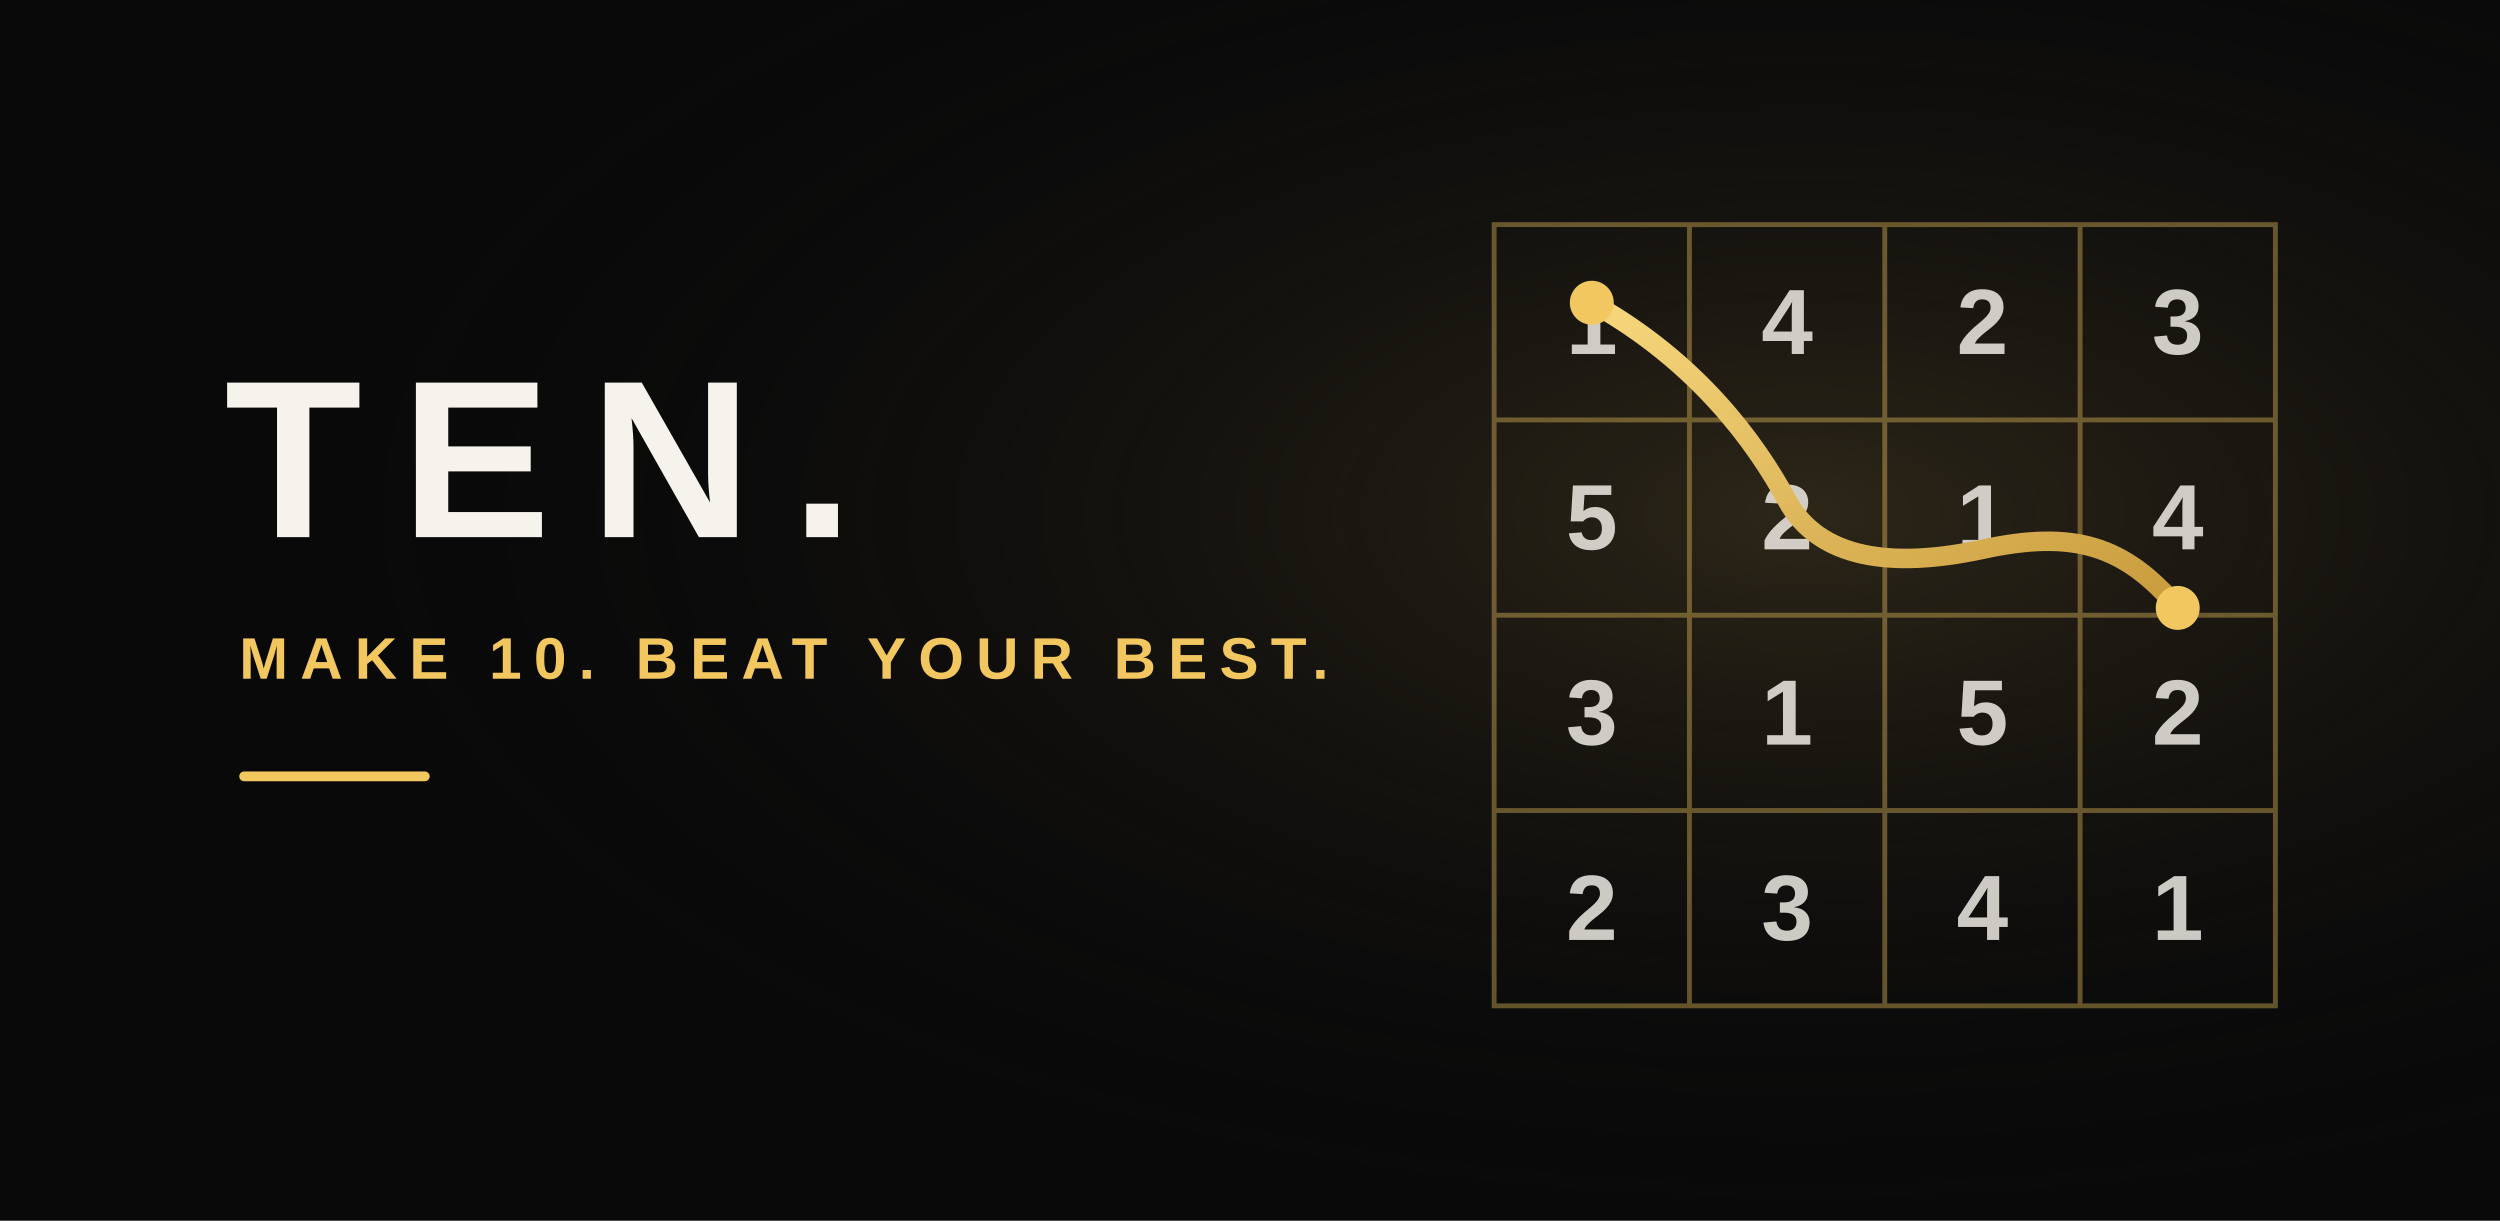
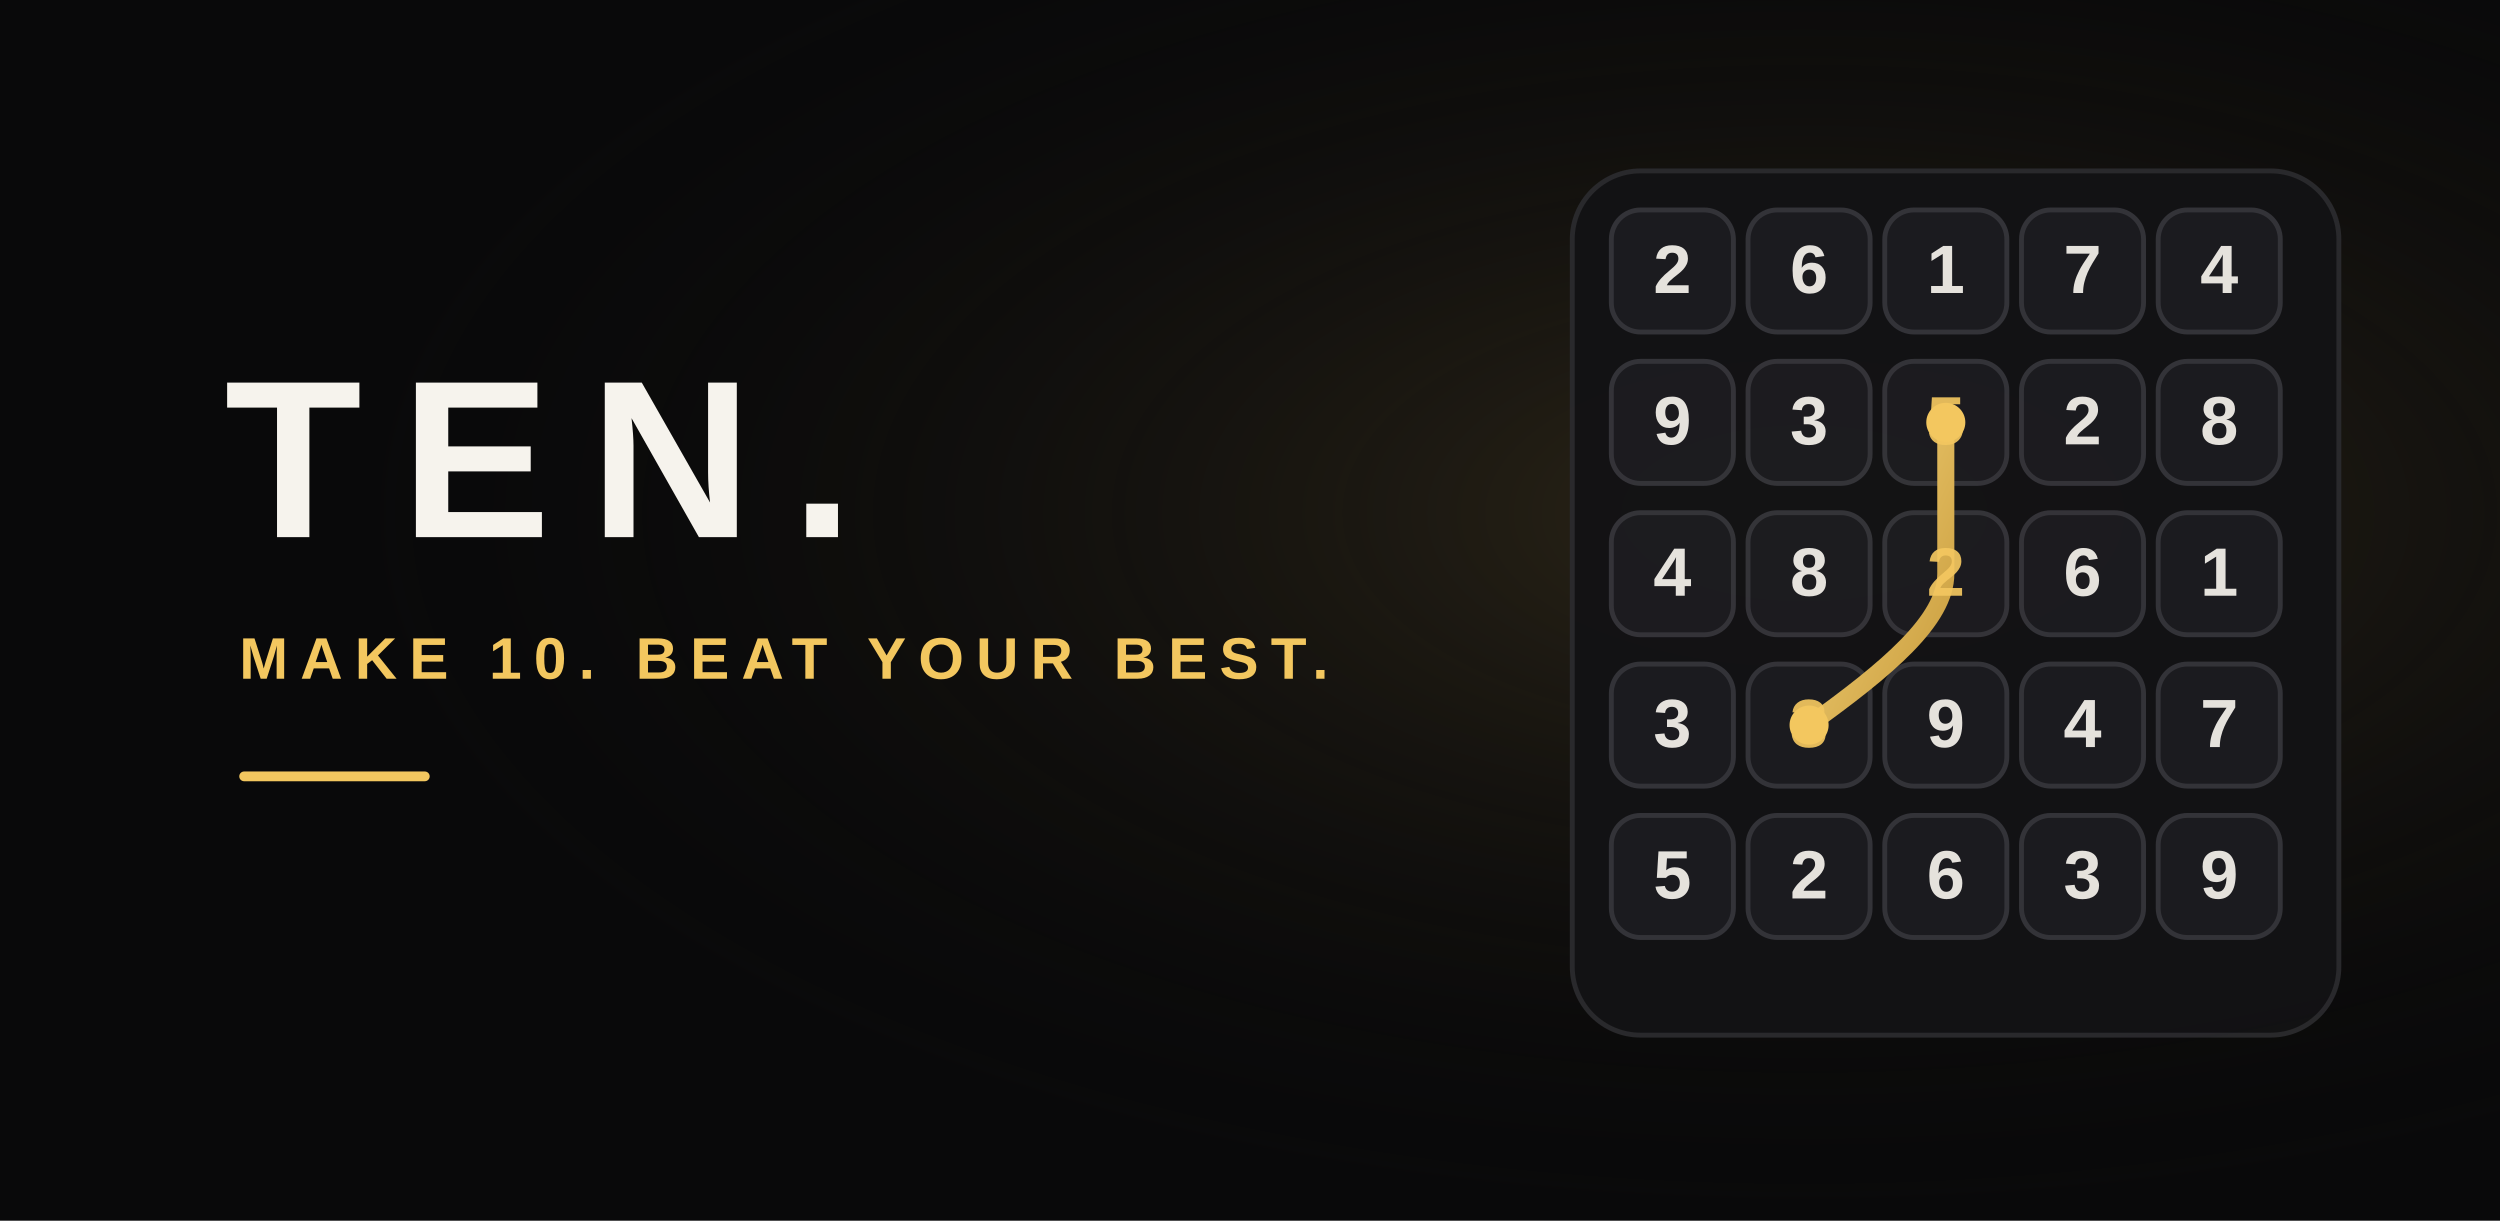
<svg xmlns="http://www.w3.org/2000/svg" width="1024" height="500" viewBox="0 0 1024 500" role="img" aria-labelledby="title desc">
  <defs>
    <radialGradient id="glow" cx="72%" cy="42%" r="60%">
      <stop offset="0" stop-color="#3b321e" stop-opacity=".72" />
      <stop offset="1" stop-color="#09090a" stop-opacity="0" />
    </radialGradient>
    <linearGradient id="gold" x1="0" x2="1" y1="0" y2="1">
      <stop offset="0" stop-color="#f7d77d" />
      <stop offset="1" stop-color="#c89b3c" />
    </linearGradient>
  </defs>
  <rect width="1024" height="500" fill="#09090a" />
  <rect width="1024" height="500" fill="url(#glow)" />
-   <g opacity=".38" fill="none" stroke="#f3c75f" stroke-width="2">
-     <path d="M612 92h320v320H612z" />
-     <path d="M692 92v320M772 92v320M852 92v320M612 172h320M612 252h320M612 332h320" />
+   <g opacity=".95">
+     <rect x="644" y="70" width="314" height="354" rx="28" fill="#121214" stroke="#2a2a2d" stroke-width="2" />
+     <g fill="#1b1b1f" stroke="#34343a" stroke-width="2">
+       <rect x="660" y="86" width="50" height="50" rx="12" />
+       <rect x="716" y="86" width="50" height="50" rx="12" />
+       <rect x="772" y="86" width="50" height="50" rx="12" />
+       <rect x="828" y="86" width="50" height="50" rx="12" />
+       <rect x="884" y="86" width="50" height="50" rx="12" />
+       <rect x="660" y="148" width="50" height="50" rx="12" />
+       <rect x="716" y="148" width="50" height="50" rx="12" />
+       <rect x="772" y="148" width="50" height="50" rx="12" />
+       <rect x="828" y="148" width="50" height="50" rx="12" />
+       <rect x="884" y="148" width="50" height="50" rx="12" />
+       <rect x="660" y="210" width="50" height="50" rx="12" />
+       <rect x="716" y="210" width="50" height="50" rx="12" />
+       <rect x="772" y="210" width="50" height="50" rx="12" />
+       <rect x="828" y="210" width="50" height="50" rx="12" />
+       <rect x="884" y="210" width="50" height="50" rx="12" />
+       <rect x="660" y="272" width="50" height="50" rx="12" />
+       <rect x="716" y="272" width="50" height="50" rx="12" />
+       <rect x="772" y="272" width="50" height="50" rx="12" />
+       <rect x="828" y="272" width="50" height="50" rx="12" />
+       <rect x="884" y="272" width="50" height="50" rx="12" />
+       <rect x="660" y="334" width="50" height="50" rx="12" />
+       <rect x="716" y="334" width="50" height="50" rx="12" />
+       <rect x="772" y="334" width="50" height="50" rx="12" />
+       <rect x="828" y="334" width="50" height="50" rx="12" />
+       <rect x="884" y="334" width="50" height="50" rx="12" />
+     </g>
  </g>
-   <g fill="#f6f3ed" font-family="Arial, Helvetica, sans-serif" font-size="38" font-weight="700" text-anchor="middle" opacity=".82">
-     <text x="652" y="145">1</text>
-     <text x="732" y="145">4</text>
-     <text x="812" y="145">2</text>
-     <text x="892" y="145">3</text>
-     <text x="652" y="225">5</text>
-     <text x="732" y="225">2</text>
-     <text x="812" y="225">1</text>
-     <text x="892" y="225">4</text>
-     <text x="652" y="305">3</text>
-     <text x="732" y="305">1</text>
-     <text x="812" y="305">5</text>
-     <text x="892" y="305">2</text>
-     <text x="652" y="385">2</text>
-     <text x="732" y="385">3</text>
-     <text x="812" y="385">4</text>
-     <text x="892" y="385">1</text>
+   <path d="M797 173C797 194 797 216 797 235S773 274 741 297" fill="none" stroke="url(#gold)" stroke-linecap="round" stroke-linejoin="round" stroke-width="7" />
+   <g fill="#f6f3ed" font-family="Arial, Helvetica, sans-serif" font-size="28" font-weight="700" text-anchor="middle" opacity=".92">
+     <text x="685" y="120">2</text>
+     <text x="741" y="120">6</text>
+     <text x="797" y="120">1</text>
+     <text x="853" y="120">7</text>
+     <text x="909" y="120">4</text>
+     <text x="685" y="182">9</text>
+     <text x="741" y="182">3</text>
+     <text x="797" y="182" fill="#f3c75f">5</text>
+     <text x="853" y="182">2</text>
+     <text x="909" y="182">8</text>
+     <text x="685" y="244">4</text>
+     <text x="741" y="244">8</text>
+     <text x="797" y="244" fill="#f3c75f">2</text>
+     <text x="853" y="244">6</text>
+     <text x="909" y="244">1</text>
+     <text x="685" y="306">3</text>
+     <text x="741" y="306" fill="#f3c75f">3</text>
+     <text x="797" y="306">9</text>
+     <text x="853" y="306">4</text>
+     <text x="909" y="306">7</text>
+     <text x="685" y="368">5</text>
+     <text x="741" y="368">2</text>
+     <text x="797" y="368">6</text>
+     <text x="853" y="368">3</text>
+     <text x="909" y="368">9</text>
  </g>
-   <path d="M652 124C695 148 719 181 732 205s43 28 80 20 58-2 80 24" fill="none" stroke="url(#gold)" stroke-linecap="round" stroke-linejoin="round" stroke-width="8" />
-   <circle cx="652" cy="124" r="9" fill="#f3c75f" />
-   <circle cx="892" cy="249" r="9" fill="#f3c75f" />
+   <circle cx="797" cy="173" r="8" fill="#f3c75f" />
+   <circle cx="741" cy="297" r="8" fill="#f3c75f" />
  <text x="92" y="220" fill="#f6f3ed" font-family="Arial, Helvetica, sans-serif" font-size="92" font-weight="800" letter-spacing="16">TEN.</text>
  <text x="98" y="278" fill="#f3c75f" font-family="Arial, Helvetica, sans-serif" font-size="24" font-weight="700" letter-spacing="5">MAKE 10. BEAT YOUR BEST.</text>
  <rect x="98" y="316" width="78" height="4" rx="2" fill="#f3c75f" />
</svg>
